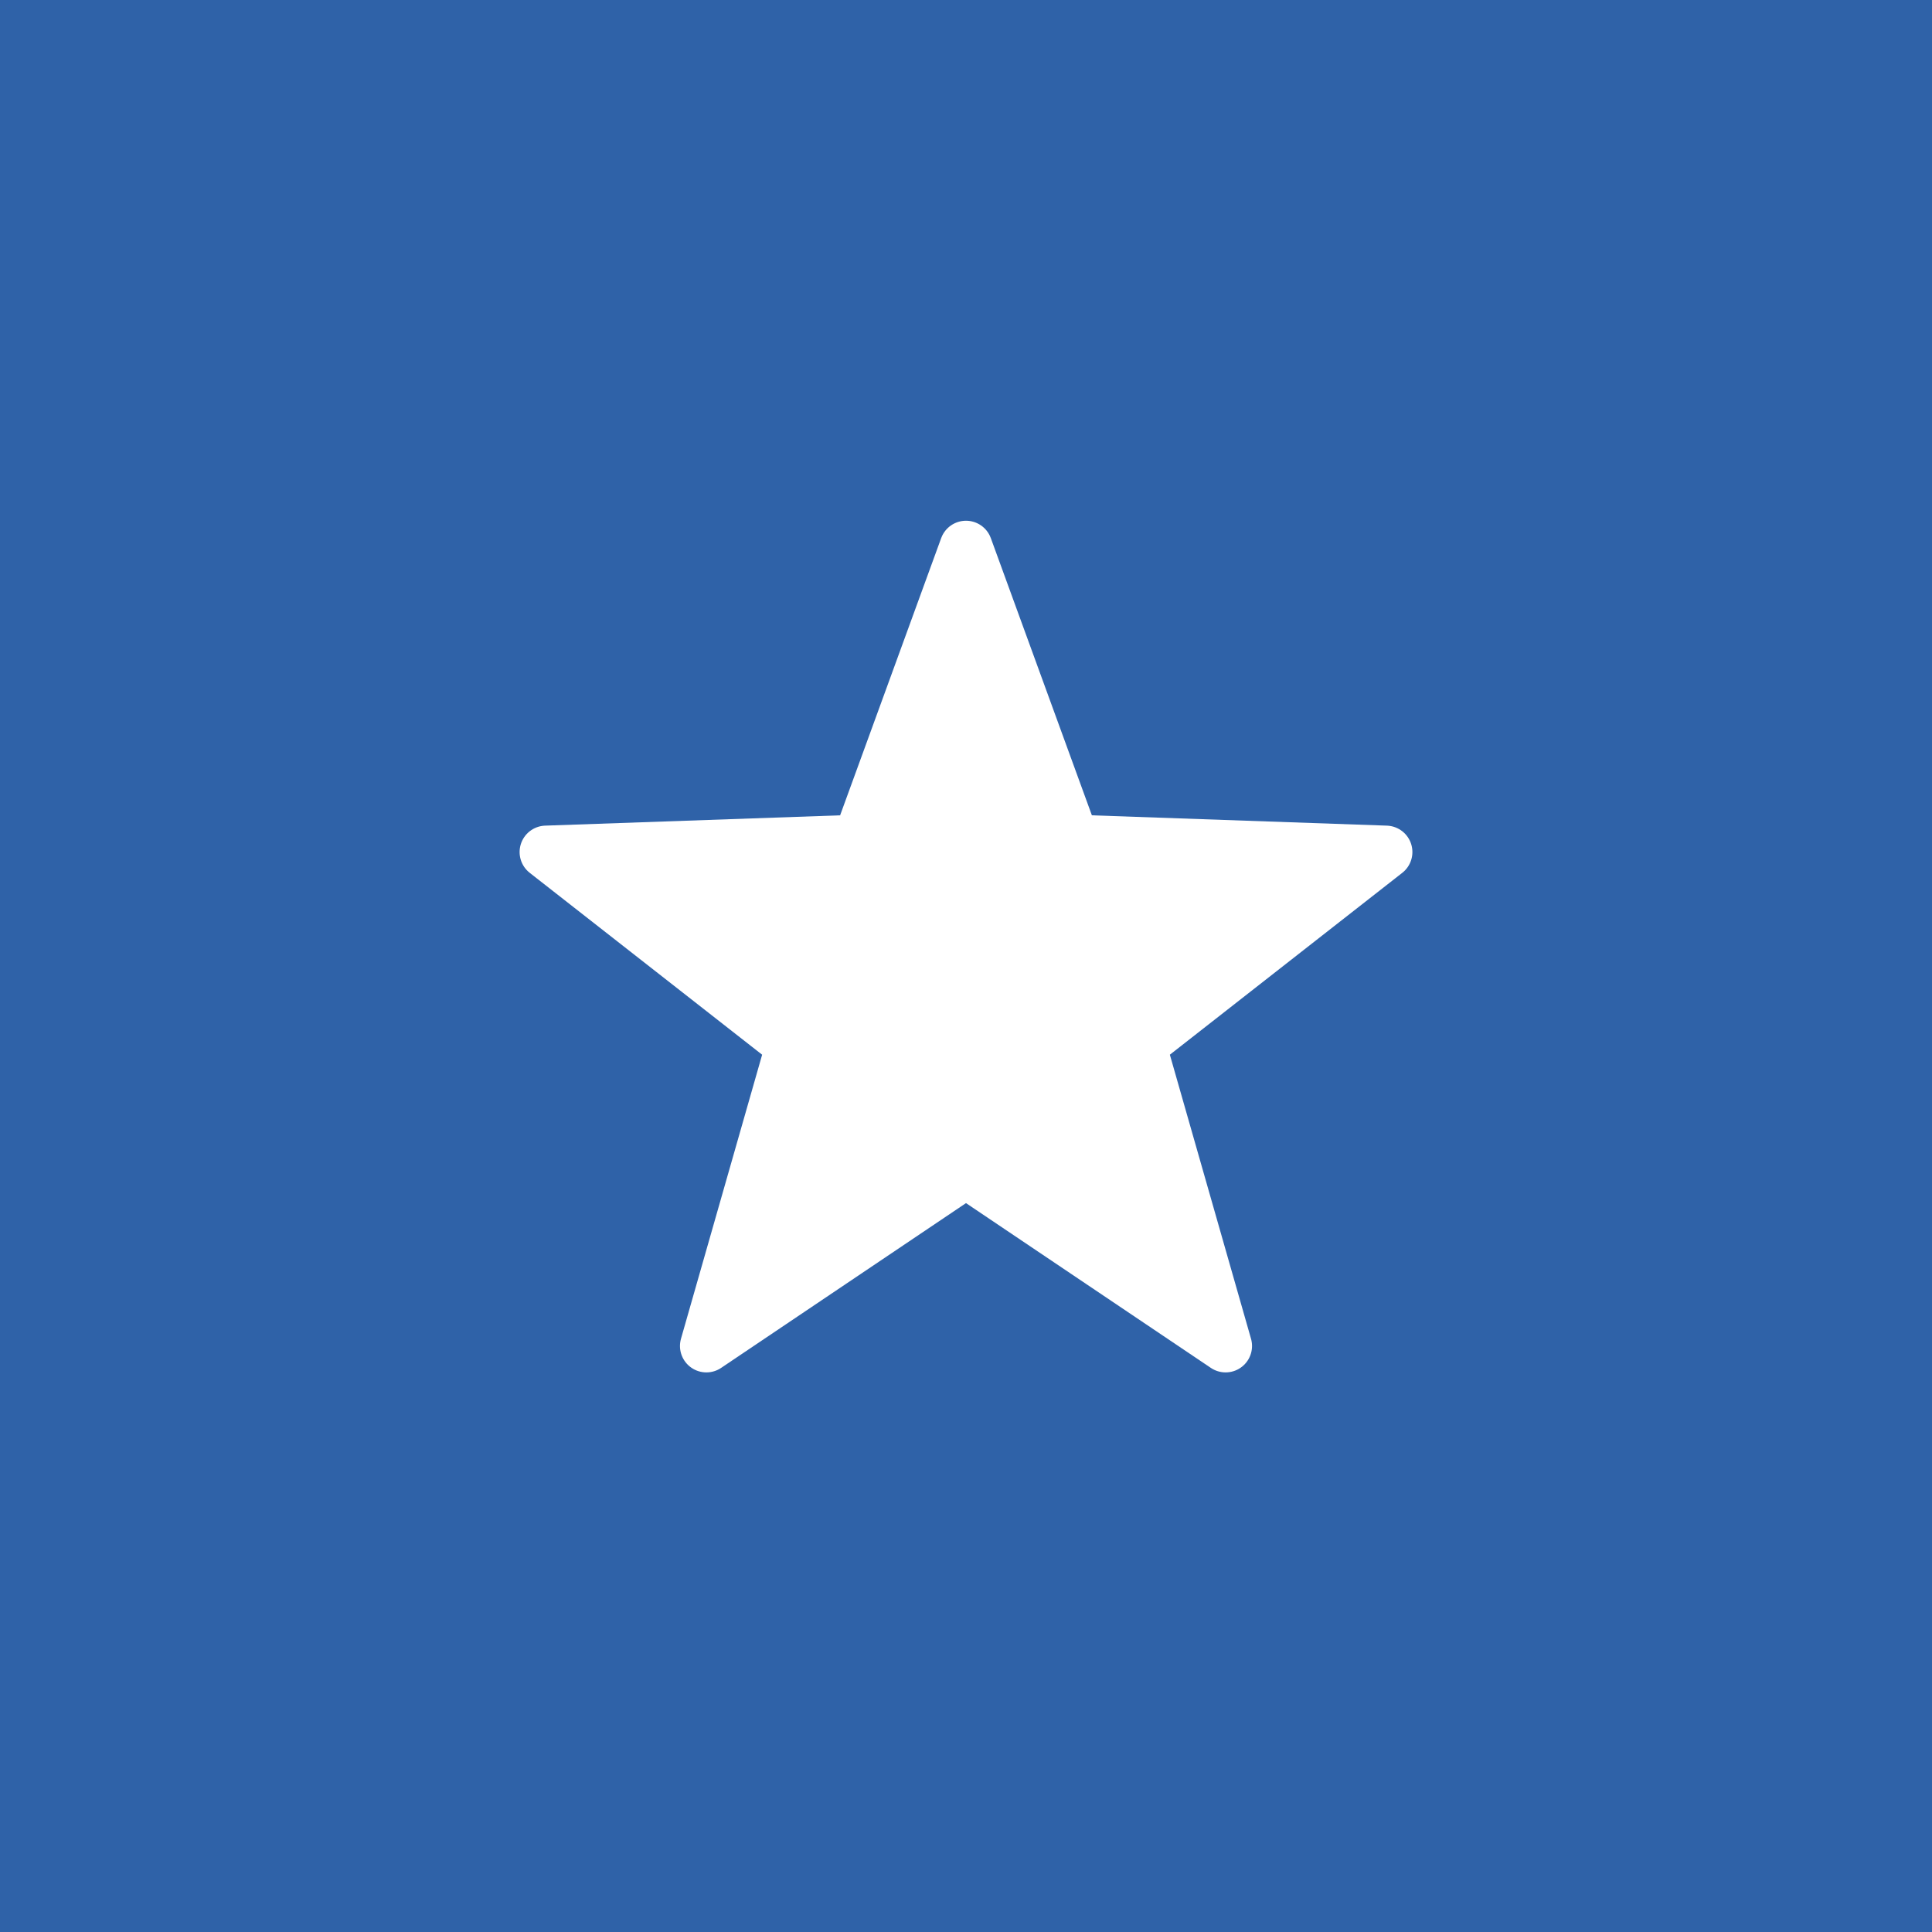
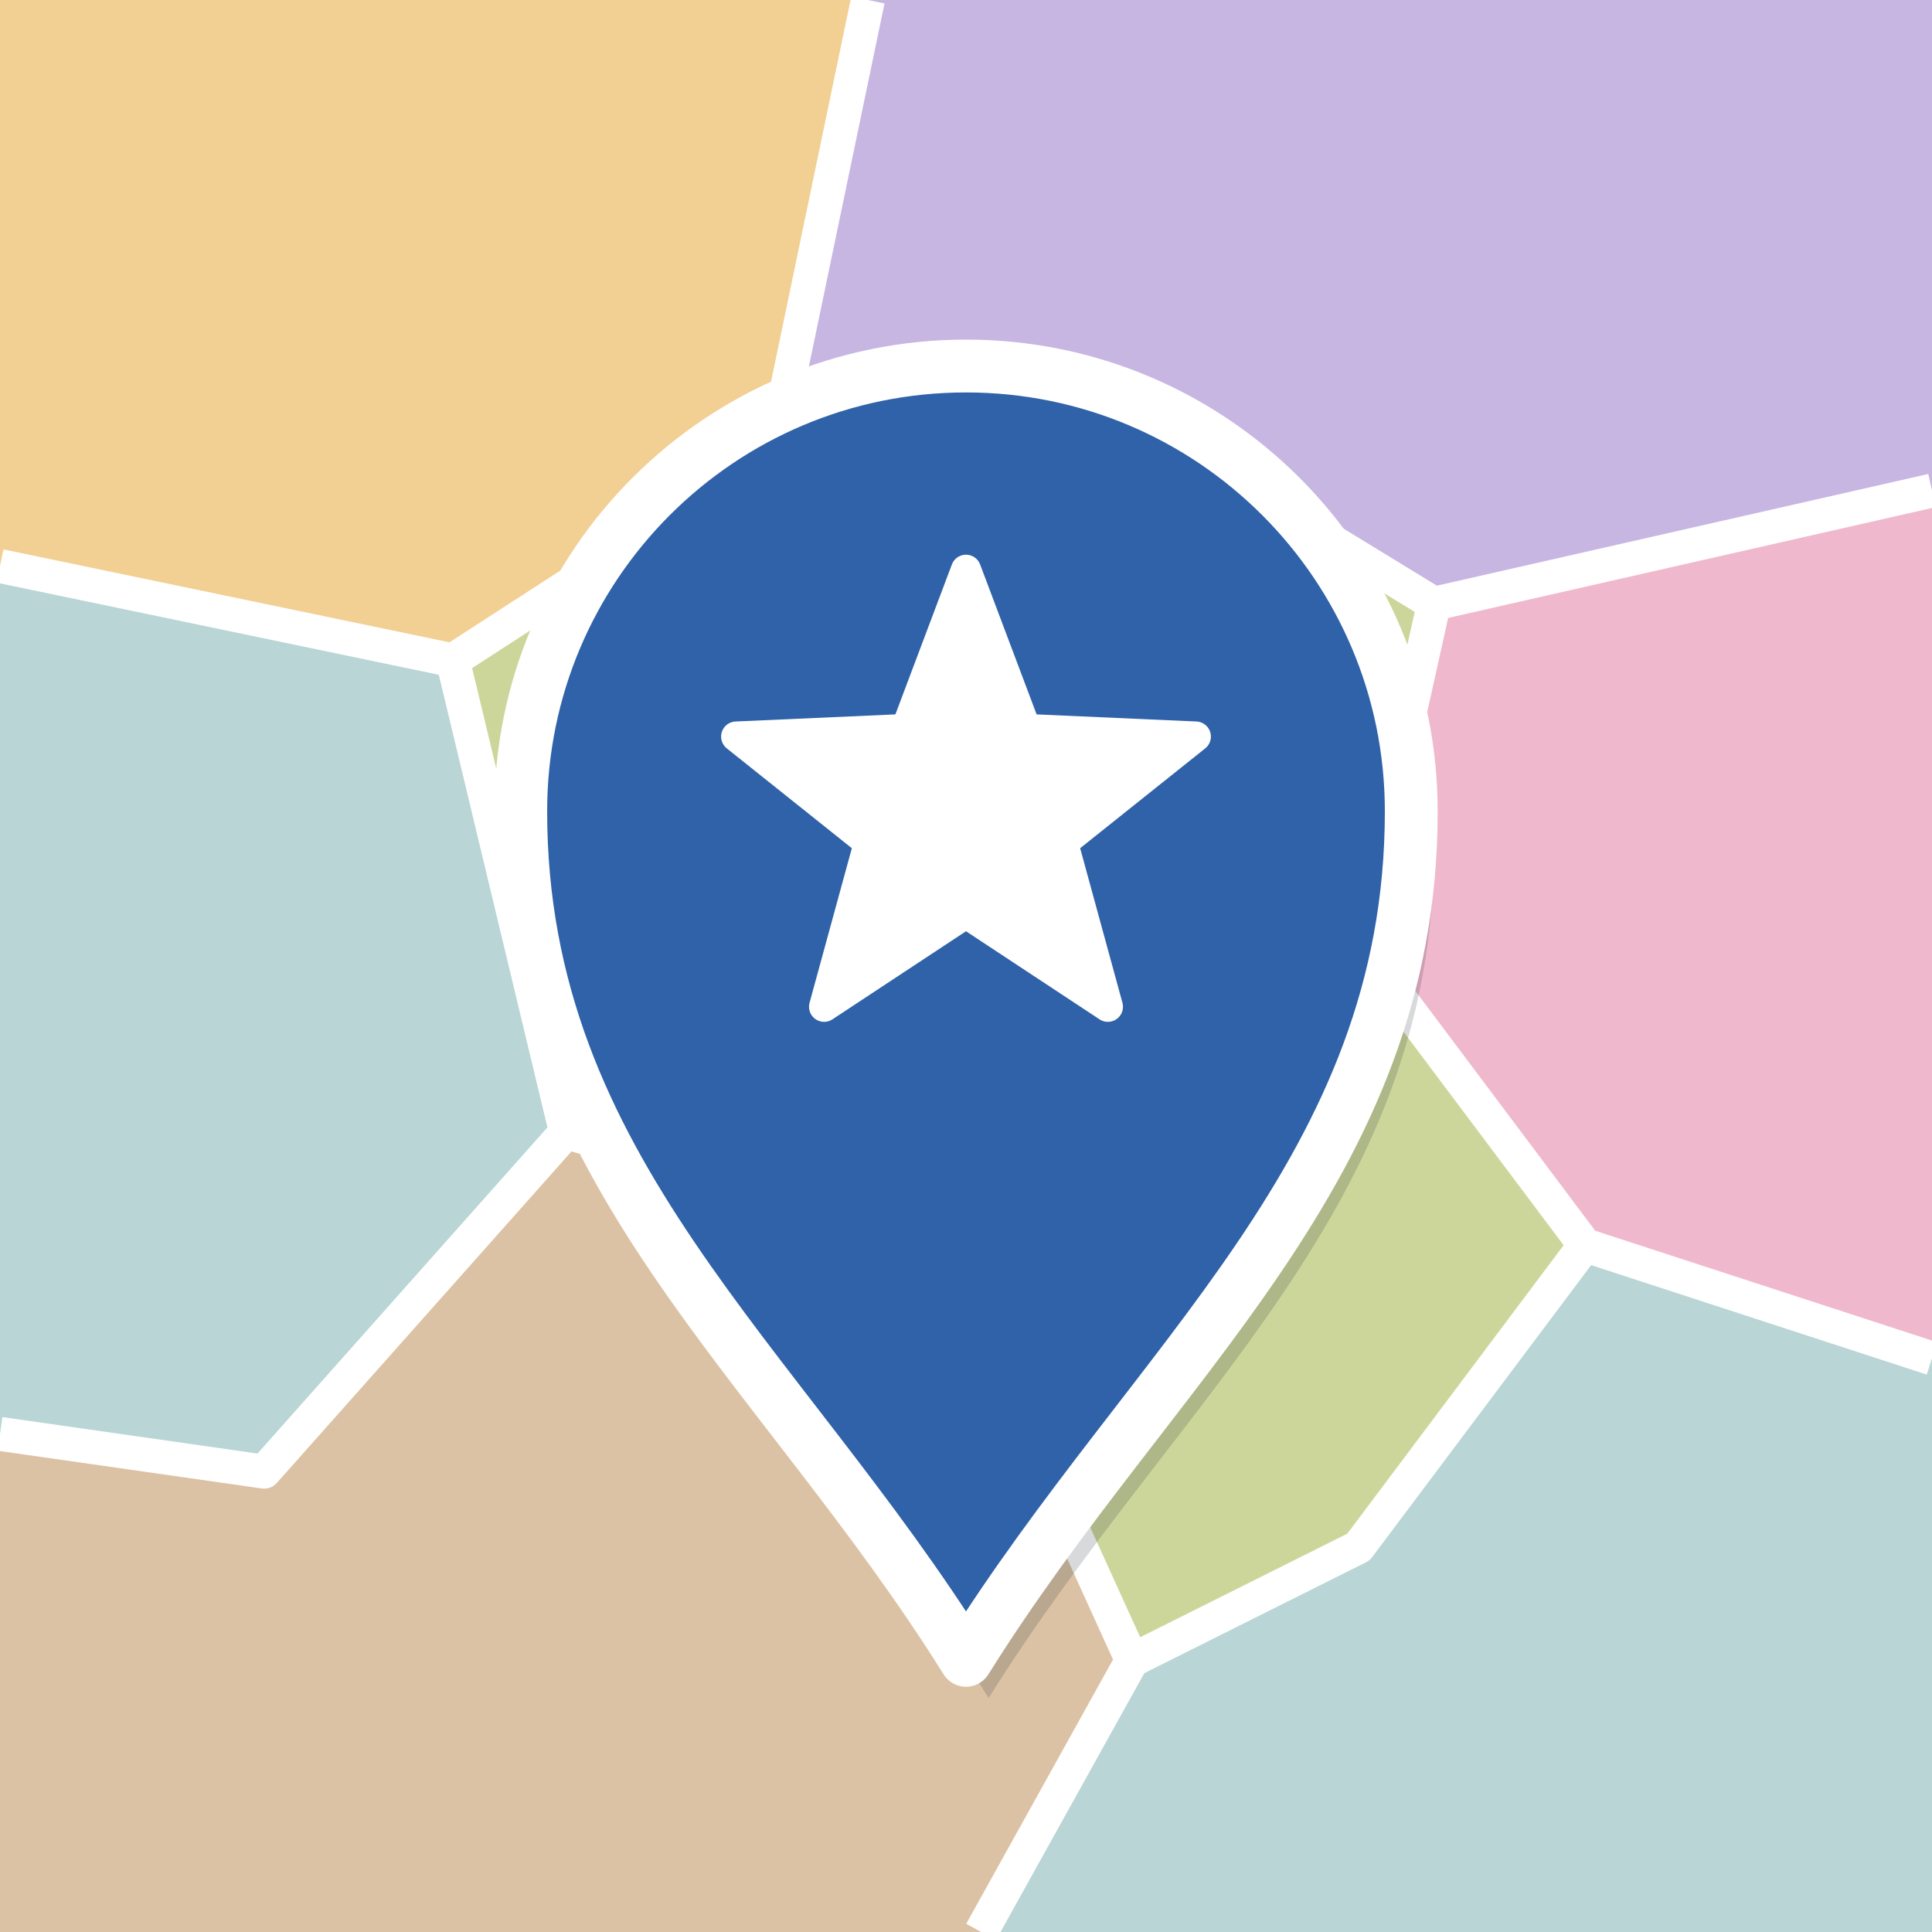
<svg xmlns="http://www.w3.org/2000/svg" viewBox="0 0 512 512">
-   <rect width="512" height="512" rx="0" fill="#2f62a8" />
-   <polygon points="256.0,145.0 284.4,222.9 367.3,225.8 302.0,276.9 324.8,356.7 256.0,310.4 187.2,356.7 210.0,276.9 144.7,225.8 227.6,222.9" fill="#ffffff" stroke="#ffffff" stroke-width="14" stroke-linejoin="round" />
+   <g>
+     <rect width="512" height="512" fill="#cdd69a" />
+     <polygon points="0,0 230,0 205,120 120,175 0,150" fill="#f2cf92" />
+     <polygon points="230,0 512,0 512,130 380,160 290,105 205,120" fill="#c8b6e2" />
+     <polygon points="0,150 120,175 150,300 70,390 0,380" fill="#b9d5d6" />
+     <polygon points="380,160 512,130 512,360 420,330 360,250" fill="#f0b8cc" />
+     <polygon points="0,380 70,390 150,300 250,330 300,440 260,512 0,512" fill="#dcc2a4" />
+     <polygon points="420,330 512,360 512,512 260,512 300,440 360,410" fill="#b9d5d6" />
+     <g fill="none" stroke="#ffffff" stroke-width="9" stroke-linejoin="round">
+       <polyline points="230,0 205,120 120,175 0,150" />
+       <polyline points="205,120 290,105 380,160 512,130" />
+       <polyline points="120,175 150,300 70,390 0,380" />
+       <polyline points="380,160 360,250 420,330 512,360" />
+       <polyline points="150,300 250,330 300,440 260,512" />
+       <polyline points="300,440 360,410 420,330" />
+       <polyline points="250,330 360,250" />
+     </g>
+     <path d="M256 440 C 206 360, 138 310, 138 215 A 118 118 0 1 1 374 215 C 374 310, 306 360, 256 440 Z" fill="#1f2a37" opacity="0.18" transform="translate(6 10)" />
+     <path d="M256 440 C 206 360, 138 310, 138 215 A 118 118 0 1 1 374 215 C 374 310, 306 360, 256 440 Z" fill="#2f62a8" stroke="#ffffff" stroke-width="14" stroke-linejoin="round" />
+     <polygon points="256.0,151.0 271.9,193.2 316.9,195.2 281.7,223.3 293.6,266.8 256.0,242.0 218.4,266.8 230.3,223.3 195.1,195.2 240.1,193.2" fill="#ffffff" stroke="#ffffff" stroke-width="8" stroke-linejoin="round" />
+   </g>
</svg>
